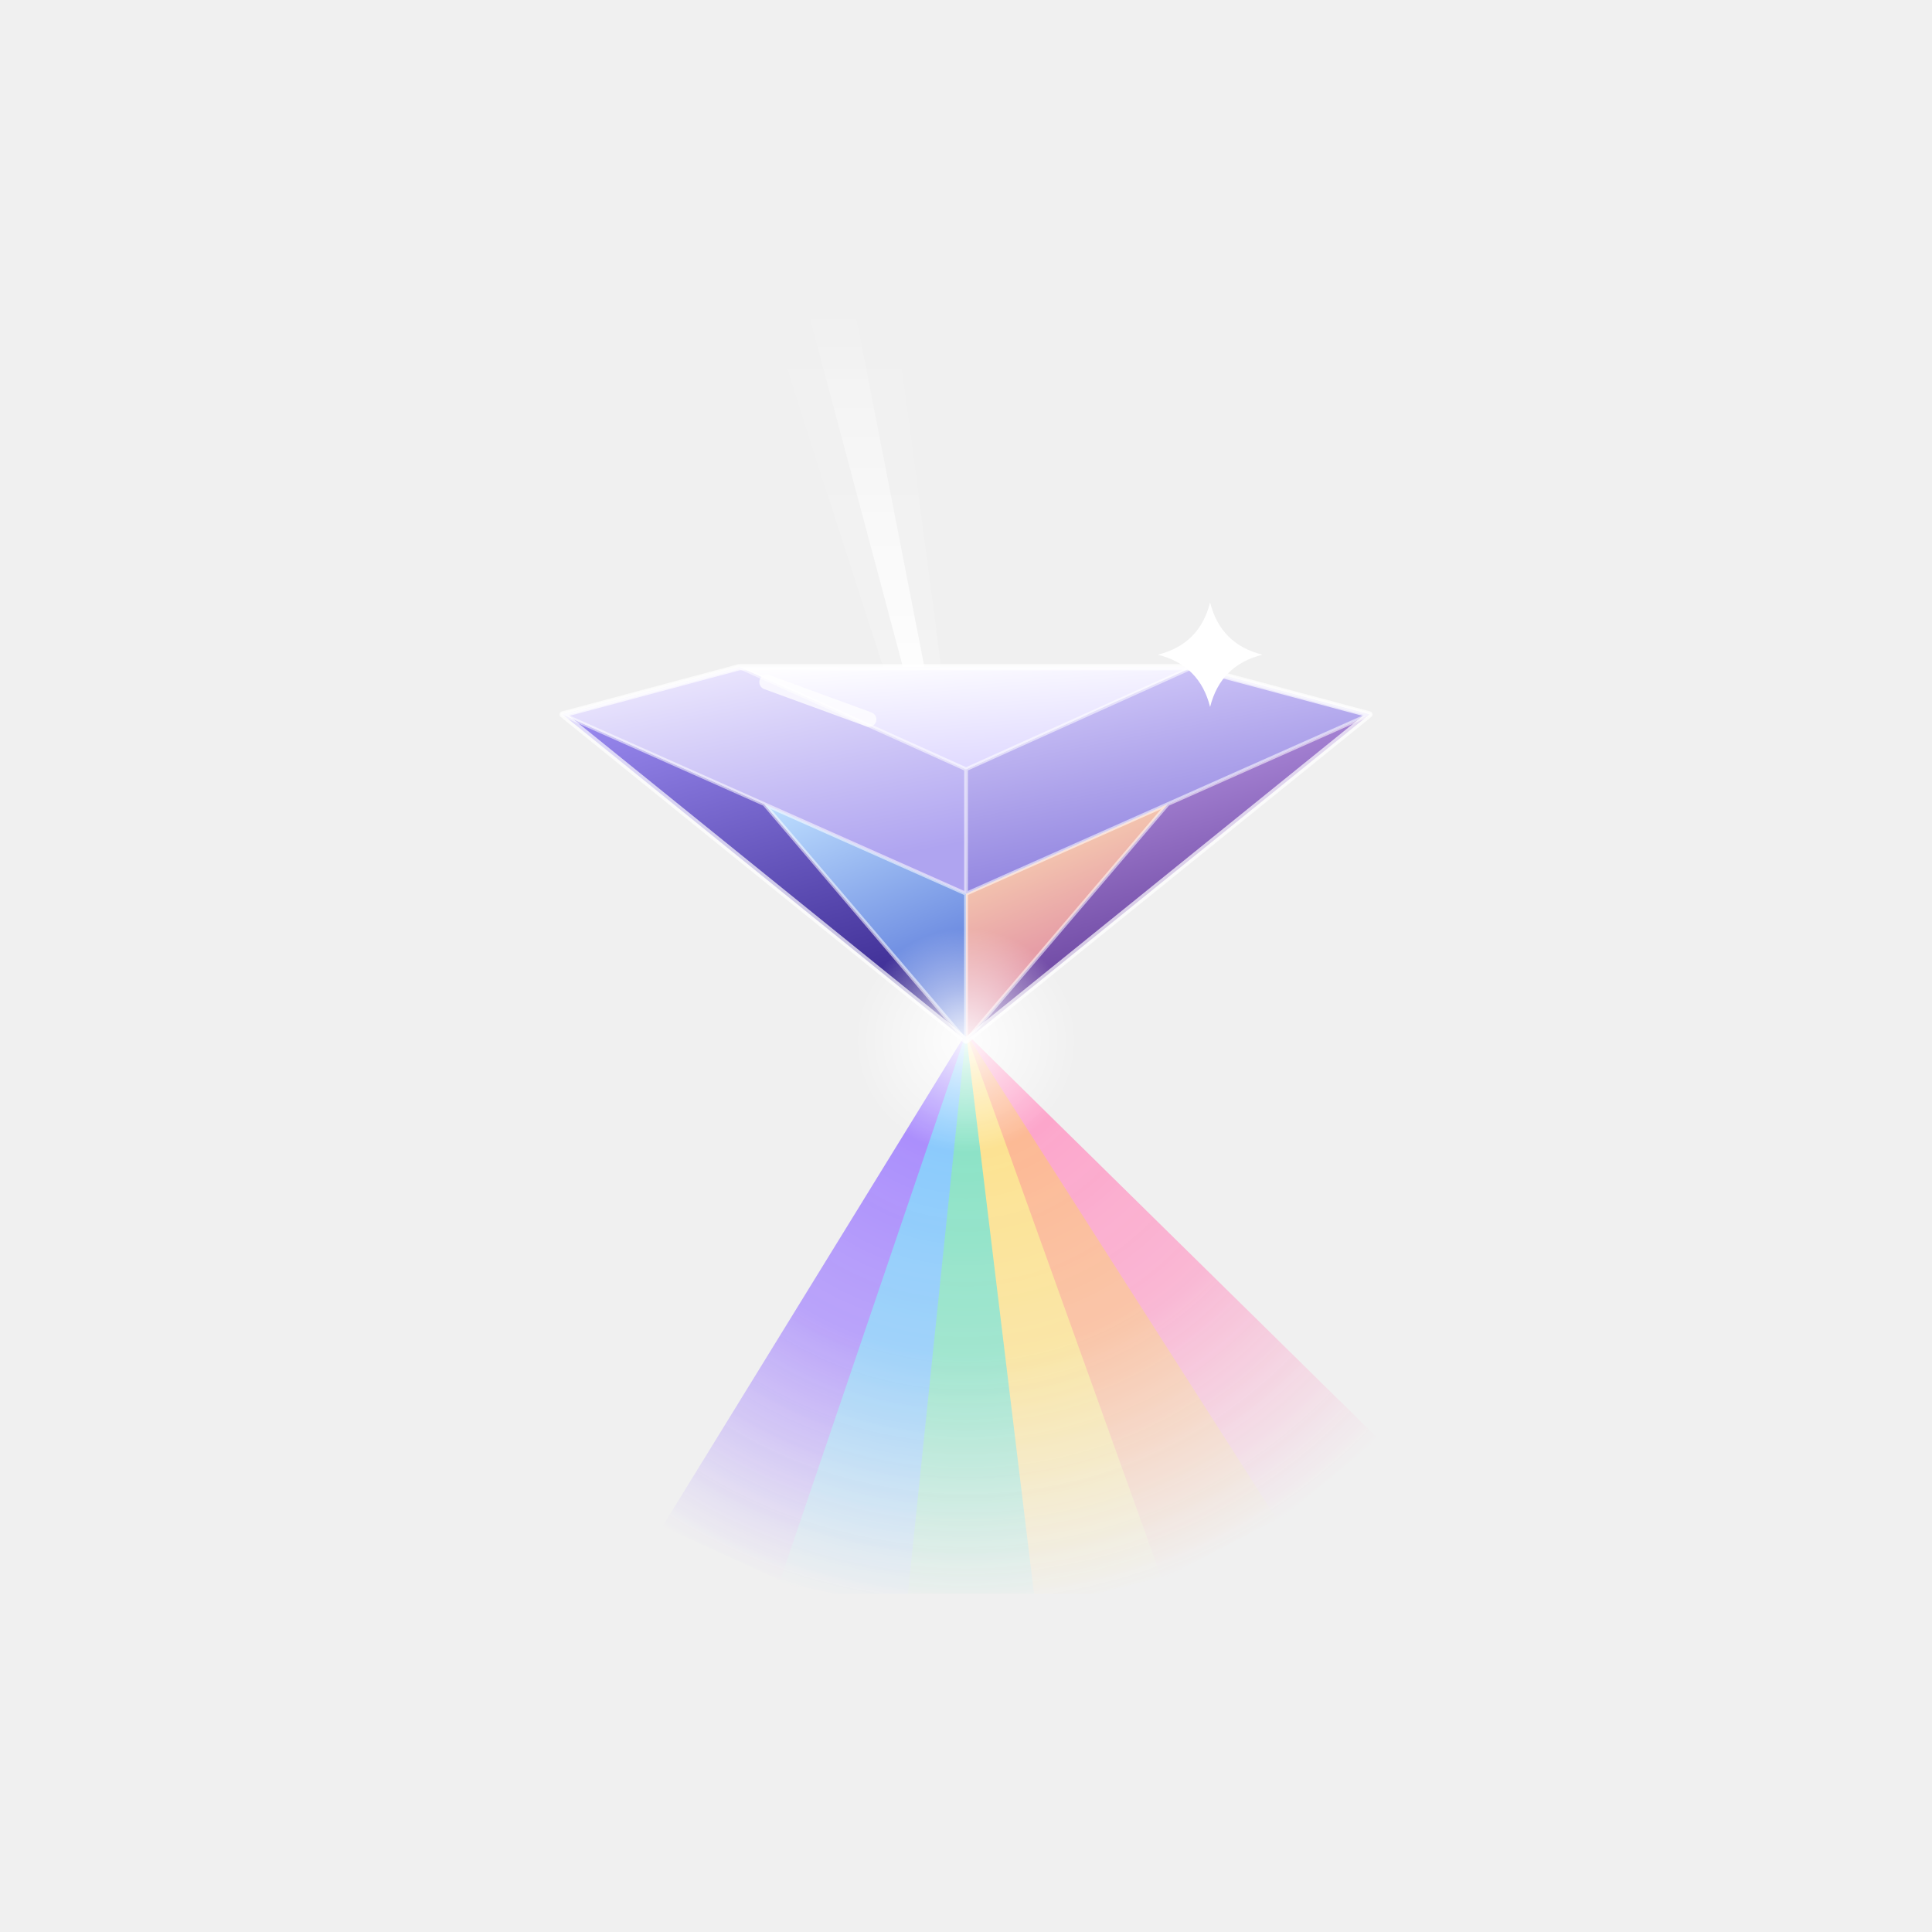
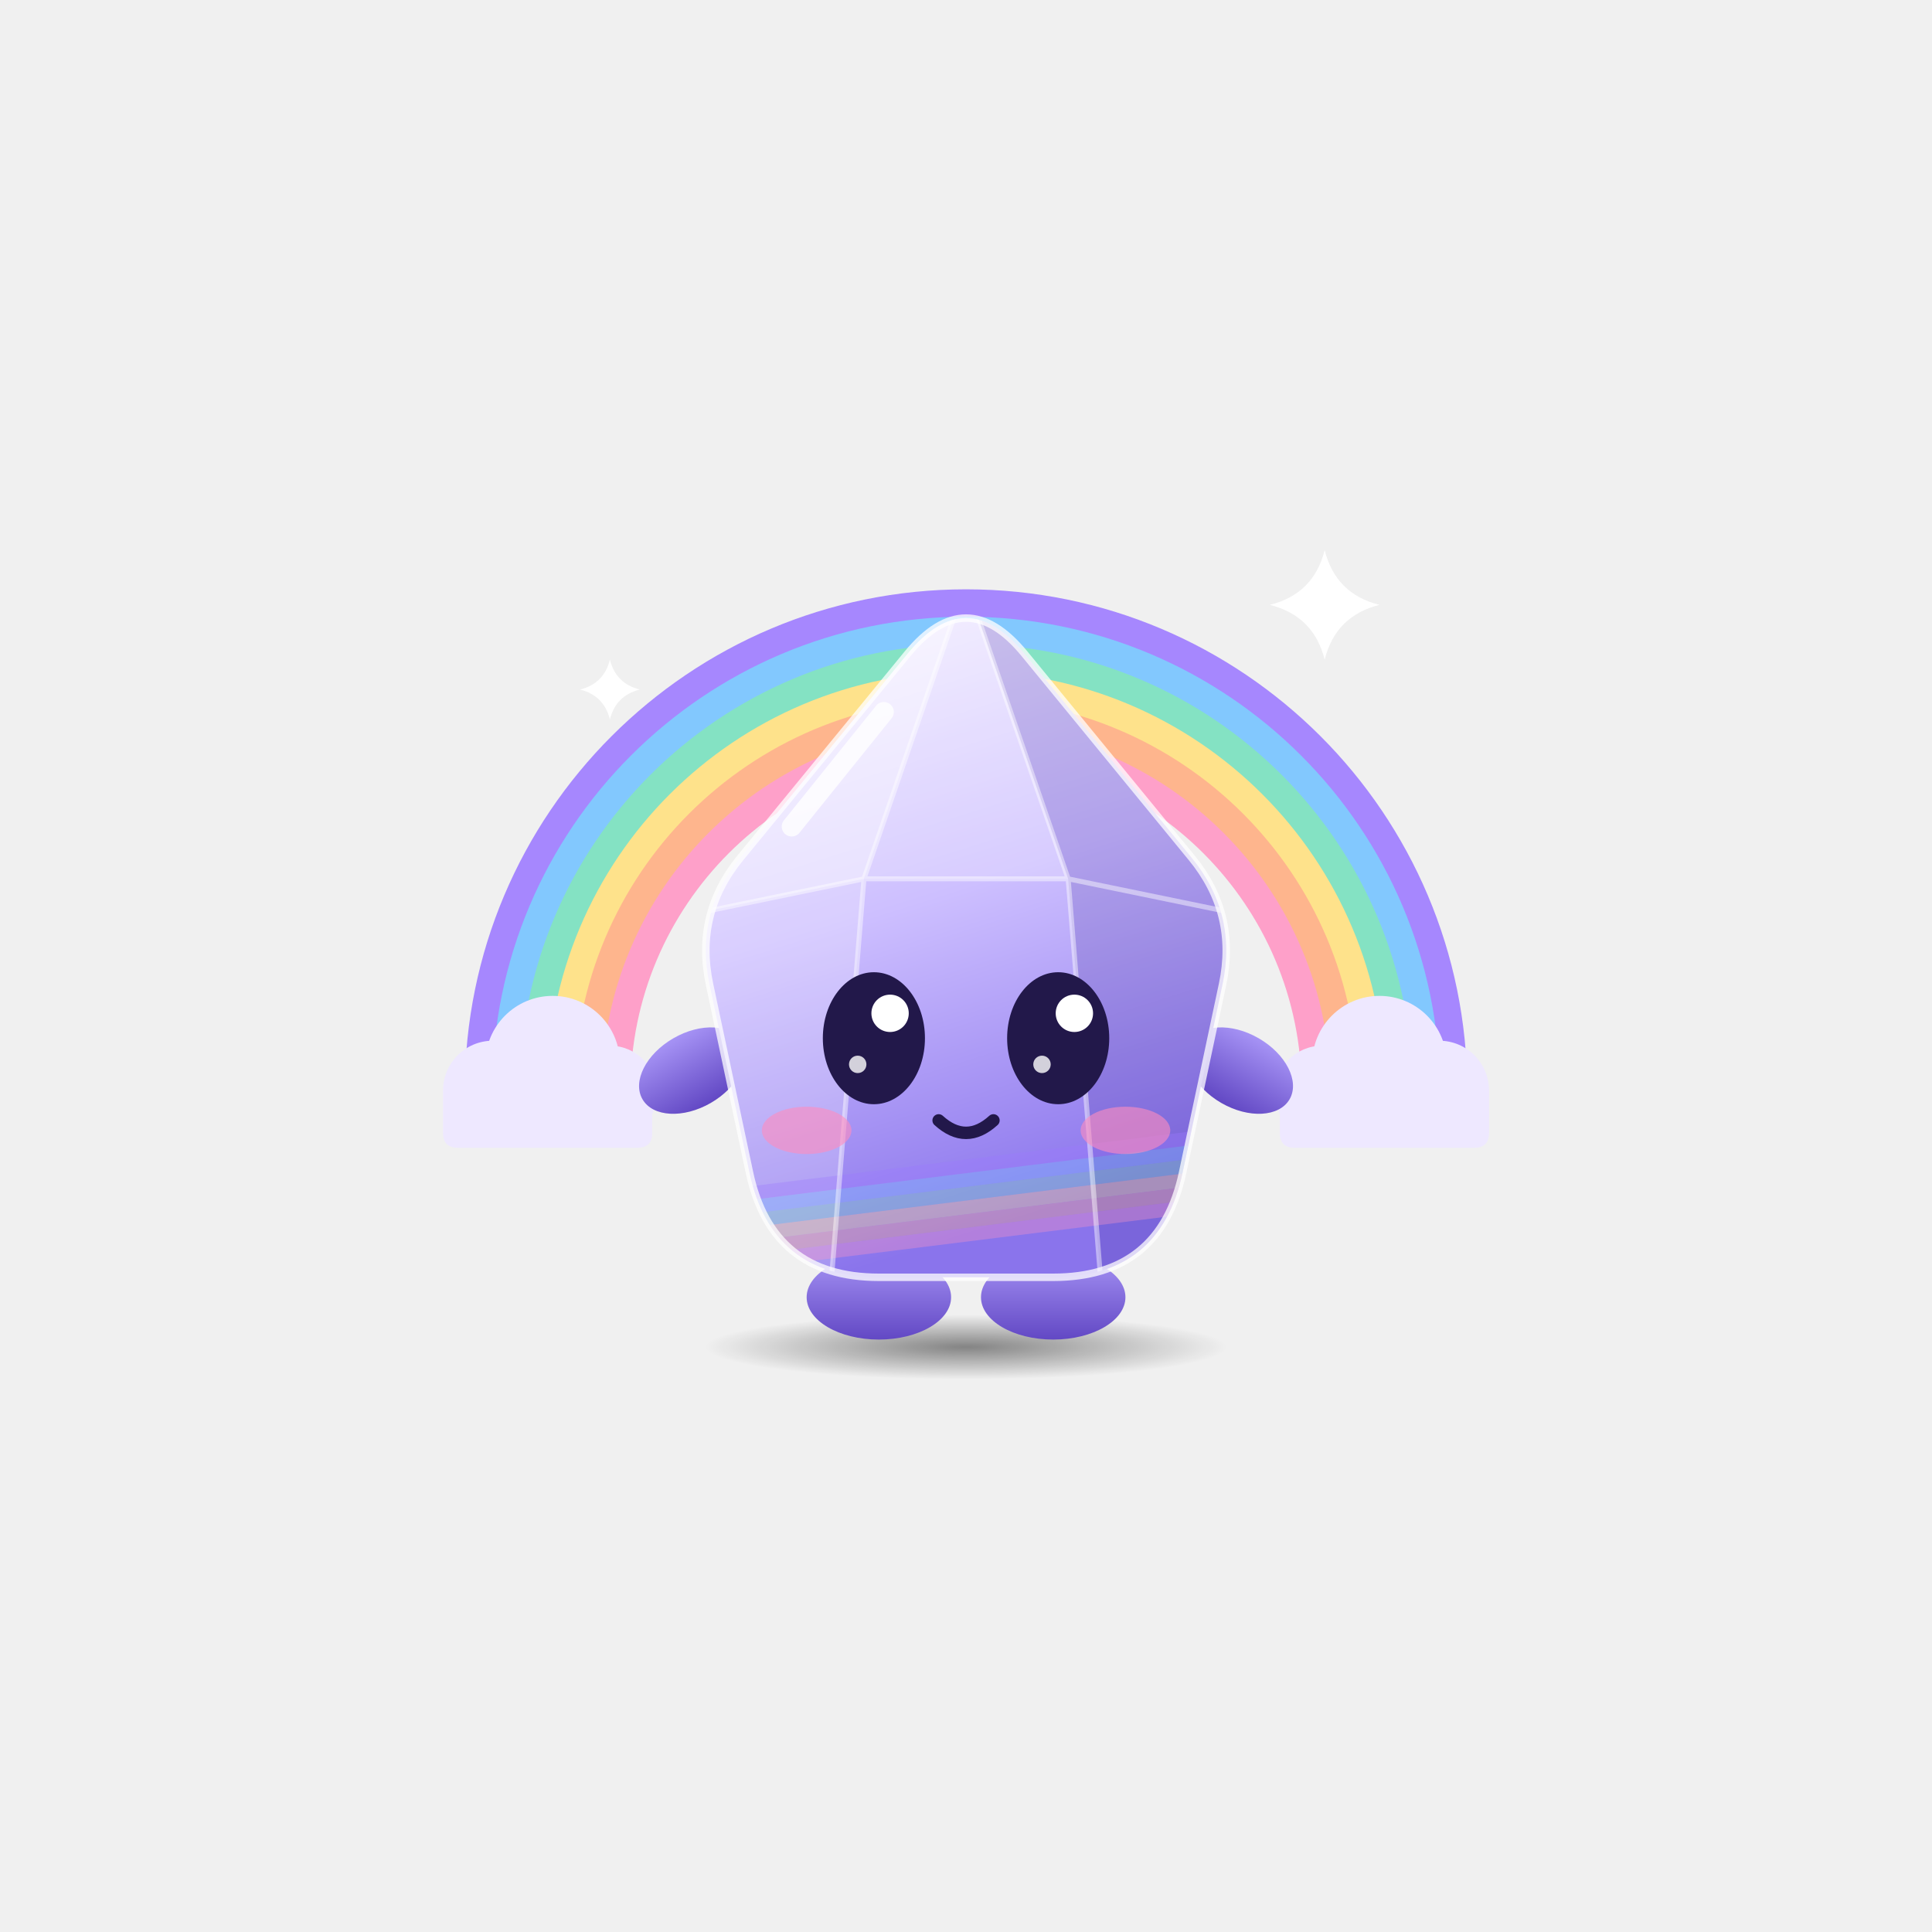
<svg xmlns="http://www.w3.org/2000/svg" viewBox="0 0 1024 1024" width="1024" height="1024">
  <defs>
    <linearGradient id="prism" x1="0" y1="0" x2="1" y2="0">
      <stop offset="0" stop-color="#9D7BFF" />
      <stop offset="0.2" stop-color="#76C3FF" />
      <stop offset="0.4" stop-color="#78E0BE" />
      <stop offset="0.6" stop-color="#FFE07F" />
      <stop offset="0.8" stop-color="#FFAE82" />
      <stop offset="1" stop-color="#FF97C4" />
    </linearGradient>
-     <linearGradient id="abeam" x1="0" y1="0" x2="0" y2="1">
-       <stop offset="0" stop-color="#FFFFFF" stop-opacity="0" />
-       <stop offset="0.55" stop-color="#FFFFFF" stop-opacity="0.55" />
-       <stop offset="1" stop-color="#FFFFFF" stop-opacity="0.95" />
+     <linearGradient id="aglass" x1="0" y1="0" x2="0.25" y2="1">
+       <stop offset="0" stop-color="#F6F2FF" />
+       <stop offset="0.5" stop-color="#CDBFFF" />
+       <stop offset="1" stop-color="#8A74EC" />
    </linearGradient>
-     <radialGradient id="atip" cx="512" cy="580" r="90" gradientUnits="userSpaceOnUse">
-       <stop offset="0" stop-color="#FFFFFF" stop-opacity="0.9" />
-       <stop offset="1" stop-color="#FFFFFF" stop-opacity="0" />
+     <linearGradient id="alimb" x1="0" y1="0" x2="0" y2="1">
+       <stop offset="0" stop-color="#A693F5" />
+       <stop offset="1" stop-color="#6248C4" />
+     </linearGradient>
+     <radialGradient id="ashadowG" cx="0.5" cy="0.5" r="0.5">
+       <stop offset="0" stop-color="#000000" stop-opacity="0.45" />
+       <stop offset="1" stop-color="#000000" stop-opacity="0" />
    </radialGradient>
-     <radialGradient id="afadeG" cx="512" cy="580" r="460" gradientUnits="userSpaceOnUse">
-       <stop offset="0" stop-color="#FFFFFF" />
-       <stop offset="0.55" stop-color="#B4B4B4" />
-       <stop offset="1" stop-color="#000000" />
-     </radialGradient>
-     <mask id="afade" maskUnits="userSpaceOnUse" x="0" y="0" width="1024" height="1024">
-       <rect width="1024" height="1024" fill="url(#afadeG)" />
-     </mask>
-     <linearGradient id="alit-pvLo" x1="0" y1="0" x2="0.35" y2="1">
-       <stop offset="0" stop-color="#9C8CF2" />
-       <stop offset="1" stop-color="#3C2C93" />
-     </linearGradient>
-     <linearGradient id="alit-pvLi" x1="0" y1="0" x2="0.35" y2="1">
-       <stop offset="0" stop-color="#BFE0FF" />
-       <stop offset="1" stop-color="#5A78DA" />
-     </linearGradient>
-     <linearGradient id="alit-pvRi" x1="0" y1="0" x2="0.35" y2="1">
-       <stop offset="0" stop-color="#FFE6B6" />
-       <stop offset="1" stop-color="#D9789E" />
-     </linearGradient>
-     <linearGradient id="alit-pvRo" x1="0" y1="0" x2="0.35" y2="1">
-       <stop offset="0" stop-color="#C9A8F2" />
-       <stop offset="1" stop-color="#57308F" />
-     </linearGradient>
-     <linearGradient id="alit-crB" x1="0" y1="0" x2="0.35" y2="1">
-       <stop offset="0" stop-color="#D8D0FF" />
-       <stop offset="1" stop-color="#A99DEB" />
-     </linearGradient>
-     <linearGradient id="alit-crL" x1="0" y1="0" x2="0.35" y2="1">
-       <stop offset="0" stop-color="#F2EEFF" />
-       <stop offset="1" stop-color="#AFA4F0" />
-     </linearGradient>
-     <linearGradient id="alit-crR" x1="0" y1="0" x2="0.35" y2="1">
-       <stop offset="0" stop-color="#D9D1FC" />
-       <stop offset="1" stop-color="#8B7EDD" />
-     </linearGradient>
-     <linearGradient id="alit-tbl" x1="0" y1="0" x2="0.35" y2="1">
-       <stop offset="0" stop-color="#FFFFFF" />
-       <stop offset="1" stop-color="#E1DBFF" />
-     </linearGradient>
+     <clipPath id="abody">
+       <path d="M558.9 289.2 L693.2 453.1 Q730 498 718 554.7 L685.9 705.9 Q668 790 582 790 L442 790 Q356 790 338.1 705.9 L306 554.7 Q294 498 330.8 453.1 L465.1 289.2 Q512 232 558.9 289.2 Z" />
+     </clipPath>
  </defs>
-   <g transform="translate(174.1 168.8) scale(0.66)">
+   <g transform="translate(174.1 155.6) scale(0.66)">
    <g id="a-mark">
-       <path d="M352 -10 L454 -10 L497 318 L459 322 Z" fill="url(#abeam)" opacity="0.22" />
-       <path d="M384 -10 L422 -10 L486 318 L472 320 Z" fill="url(#abeam)" />
-       <g mask="url(#afade)" opacity="0.92">
-         <path d="M512 574 L268.2 970.1 L377.1 1019.8 Z" fill="#9D7BFF" />
-         <path d="M512 574 L362.2 1014.9 L479.5 1038.9 Z" fill="#76C3FF" />
-         <path d="M512 574 L463.9 1037.5 L583.6 1034.4 Z" fill="#78E0BE" />
-         <path d="M512 574 L568.1 1036.6 L683.9 1006.7 Z" fill="#FFE07F" />
-         <path d="M512 574 L669.3 1012.3 L775.5 957 Z" fill="#FFAE82" />
-         <path d="M512 574 L762.5 965.8 L842.9 899.5 Z" fill="#FF97C4" />
+       <g opacity="0.9" fill="none" stroke-width="23">
+         <path d="M121 640 A391 391 0 0 1 903 640" stroke="#9D7BFF" />
+         <path d="M143 640 A369 369 0 0 1 881 640" stroke="#76C3FF" />
+         <path d="M165 640 A347 347 0 0 1 859 640" stroke="#78E0BE" />
+         <path d="M187 640 A325 325 0 0 1 837 640" stroke="#FFE07F" />
+         <path d="M209 640 A303 303 0 0 1 815 640" stroke="#FFAE82" />
+         <path d="M231 640 A281 281 0 0 1 793 640" stroke="#FF97C4" />
      </g>
-       <path d="M188 318 L350 390 L512 580 Z" fill="url(#alit-pvLo)" />
-       <path d="M350 390 L512 462 L512 580 Z" fill="url(#alit-pvLi)" />
-       <path d="M512 462 L674 390 L512 580 Z" fill="url(#alit-pvRi)" />
-       <path d="M674 390 L836 318 L512 580 Z" fill="url(#alit-pvRo)" />
-       <path d="M330 280 L694 280 L836 318 L188 318 Z" fill="url(#alit-crB)" />
-       <path d="M330 280 L512 362 L512 462 L188 318 Z" fill="url(#alit-crL)" />
-       <path d="M512 362 L694 280 L836 318 L512 462 Z" fill="url(#alit-crR)" />
-       <path d="M330 280 L694 280 L512 362 Z" fill="url(#alit-tbl)" />
-       <path d="M330 280 L694 280 M694 280 L512 362 M512 362 L330 280 M330 280 L188 318 M694 280 L836 318 M512 362 L512 462 M188 318 L512 462 M512 462 L836 318 M350 390 L512 580 M512 462 L512 580 M674 390 L512 580" fill="none" stroke="#FFFFFF" stroke-opacity="0.55" stroke-width="3" stroke-linecap="round" />
-       <path d="M188 318 L330 280 L694 280 L836 318 L512 580 Z" fill="none" stroke="#FFFFFF" stroke-opacity="0.7" stroke-width="5" stroke-linejoin="round" />
-       <circle cx="512" cy="580" r="90" fill="url(#atip)" />
-       <path d="M352 292 L434 322" fill="none" stroke="#FFFFFF" stroke-width="12" stroke-linecap="round" opacity="0.75" />
-       <path d="M708 228 Q716.4 261.6 750 270 Q716.4 278.4 708 312 Q699.6 278.4 666 270 Q699.6 261.6 708 228 Z" fill="#FFFFFF" />
+       <path d="M92 640 a40 40 0 1 1 80 0 a40 40 0 1 1 -80 0 Z M126 618 a54 54 0 1 1 108 0 a54 54 0 1 1 -108 0 Z M188 642 a38 38 0 1 1 76 0 a38 38 0 1 1 -76 0 Z M92 640 h168 v34 q0 12 -12 12 h-144 q-12 0 -12 -12 Z M852 640 a40 40 0 1 1 80 0 a40 40 0 1 1 -80 0 Z M790 618 a54 54 0 1 1 108 0 a54 54 0 1 1 -108 0 Z M760 642 a38 38 0 1 1 76 0 a38 38 0 1 1 -76 0 Z M764 640 h168 v34 q0 12 -12 12 h-144 q-12 0 -12 -12 Z" fill="#EEE8FF" />
+       <ellipse cx="512" cy="846" rx="210" ry="26" fill="url(#ashadowG)" />
+       <ellipse cx="292" cy="624" rx="46" ry="30" transform="rotate(-30 292 624)" fill="url(#alimb)" />
+       <ellipse cx="732" cy="624" rx="46" ry="30" transform="rotate(30 732 624)" fill="url(#alimb)" />
+       <ellipse cx="442" cy="806" rx="58" ry="34" fill="url(#alimb)" />
+       <ellipse cx="582" cy="806" rx="58" ry="34" fill="url(#alimb)" />
+       <path d="M558.9 289.2 L693.2 453.1 Q730 498 718 554.7 L685.9 705.9 Q668 790 582 790 L442 790 Q356 790 338.1 705.9 L306 554.7 Q294 498 330.8 453.1 L465.1 289.2 Q512 232 558.9 289.2 Z" fill="url(#aglass)" />
+       <g clip-path="url(#abody)">
+         <path d="M512 232 L430 470 L294 498 Z" fill="#FFFFFF" fill-opacity="0.5" />
+         <path d="M512 232 L594 470 L430 470 Z" fill="#FFFFFF" fill-opacity="0.2" />
+         <path d="M512 232 L730 498 L594 470 Z" fill="#4A36A6" fill-opacity="0.22" />
+         <path d="M294 498 L430 470 L404 790 L356 790 Z" fill="#FFFFFF" fill-opacity="0.22" />
+         <path d="M594 470 L730 498 L668 790 L620 790 Z" fill="#3E2C96" fill-opacity="0.2" />
+         <path d="M250 728 L780 662 L780 673 L250 739 Z" fill="#9D7BFF" fill-opacity="0.34" />
+         <path d="M250 739 L780 673 L780 684 L250 750 Z" fill="#76C3FF" fill-opacity="0.34" />
+         <path d="M250 750 L780 684 L780 695 L250 761 Z" fill="#78E0BE" fill-opacity="0.34" />
+         <path d="M250 761 L780 695 L780 706 L250 772 Z" fill="#FFE07F" fill-opacity="0.34" />
+         <path d="M250 772 L780 706 L780 717 L250 783 Z" fill="#FFAE82" fill-opacity="0.34" />
+         <path d="M250 783 L780 717 L780 728 L250 794 Z" fill="#FF97C4" fill-opacity="0.34" />
+         <path d="M294 498 L430 470 M430 470 L594 470 M594 470 L730 498 M512 232 L430 470 M512 232 L594 470 M430 470 L404 790 M594 470 L620 790" fill="none" stroke="#FFFFFF" stroke-opacity="0.45" stroke-width="4" stroke-linecap="round" />
+       </g>
+       <path d="M558.9 289.2 L693.2 453.1 Q730 498 718 554.7 L685.9 705.9 Q668 790 582 790 L442 790 Q356 790 338.1 705.9 L306 554.7 Q294 498 330.8 453.1 L465.1 289.2 Q512 232 558.9 289.2 Z" fill="none" stroke="#FFFFFF" stroke-opacity="0.75" stroke-width="6" stroke-linejoin="round" />
+       <path d="M372 428 L446 336" fill="none" stroke="#FFFFFF" stroke-width="16" stroke-linecap="round" opacity="0.8" />
+       <ellipse cx="384" cy="672" rx="36" ry="19" fill="#FF8DBE" fill-opacity="0.6" />
+       <ellipse cx="640" cy="672" rx="36" ry="19" fill="#FF8DBE" fill-opacity="0.6" />
+       <ellipse cx="438" cy="598" rx="41" ry="53" fill="#22184A" />
+       <circle cx="451" cy="578" r="15" fill="#FFFFFF" />
+       <circle cx="425" cy="619" r="7" fill="#FFFFFF" fill-opacity="0.8" />
+       <ellipse cx="586" cy="598" rx="41" ry="53" fill="#22184A" />
+       <circle cx="599" cy="578" r="15" fill="#FFFFFF" />
+       <circle cx="573" cy="619" r="7" fill="#FFFFFF" fill-opacity="0.8" />
+       <path d="M490 664 Q512 684 534 664" fill="none" stroke="#22184A" stroke-width="10" stroke-linecap="round" />
+       <path d="M800 206 Q808.8 241.2 844 250 Q808.8 258.8 800 294 Q791.2 258.8 756 250 Q791.2 241.2 800 206 Z M226 294 Q230.8 313.2 250 318 Q230.8 322.8 226 342 Q221.2 322.8 202 318 Q221.2 313.2 226 294 Z" fill="#FFFFFF" />
    </g>
  </g>
</svg>
